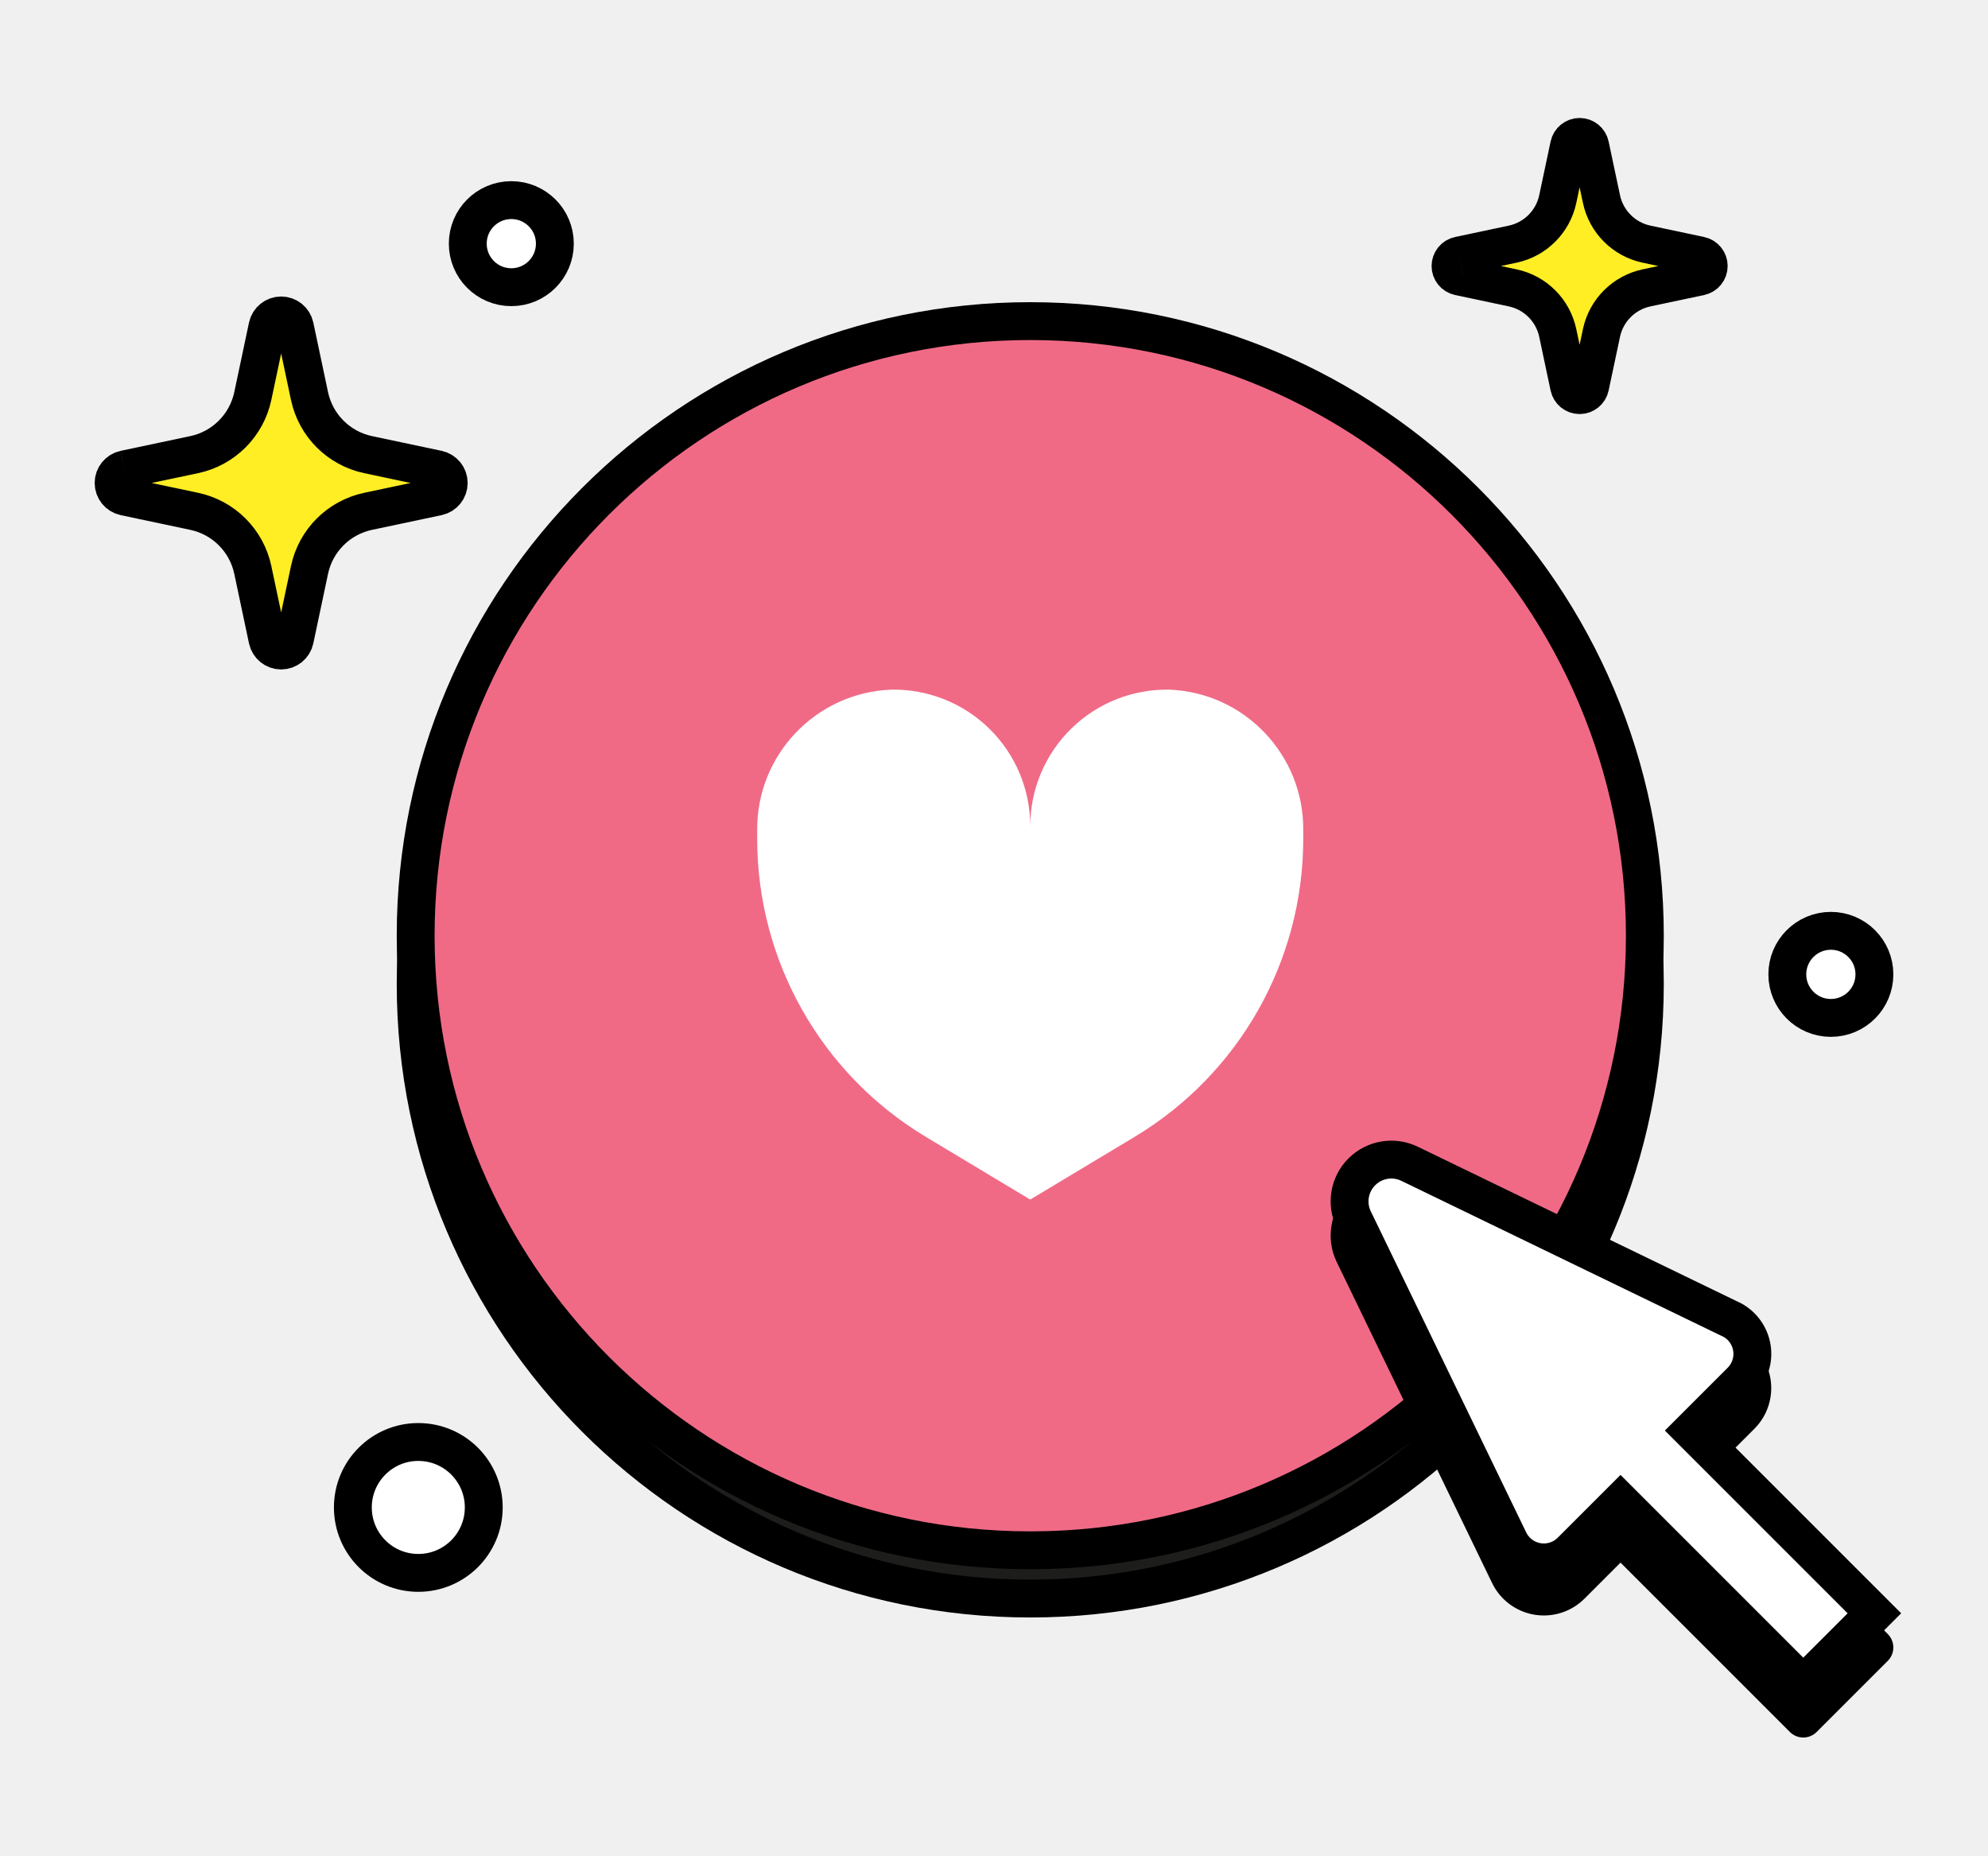
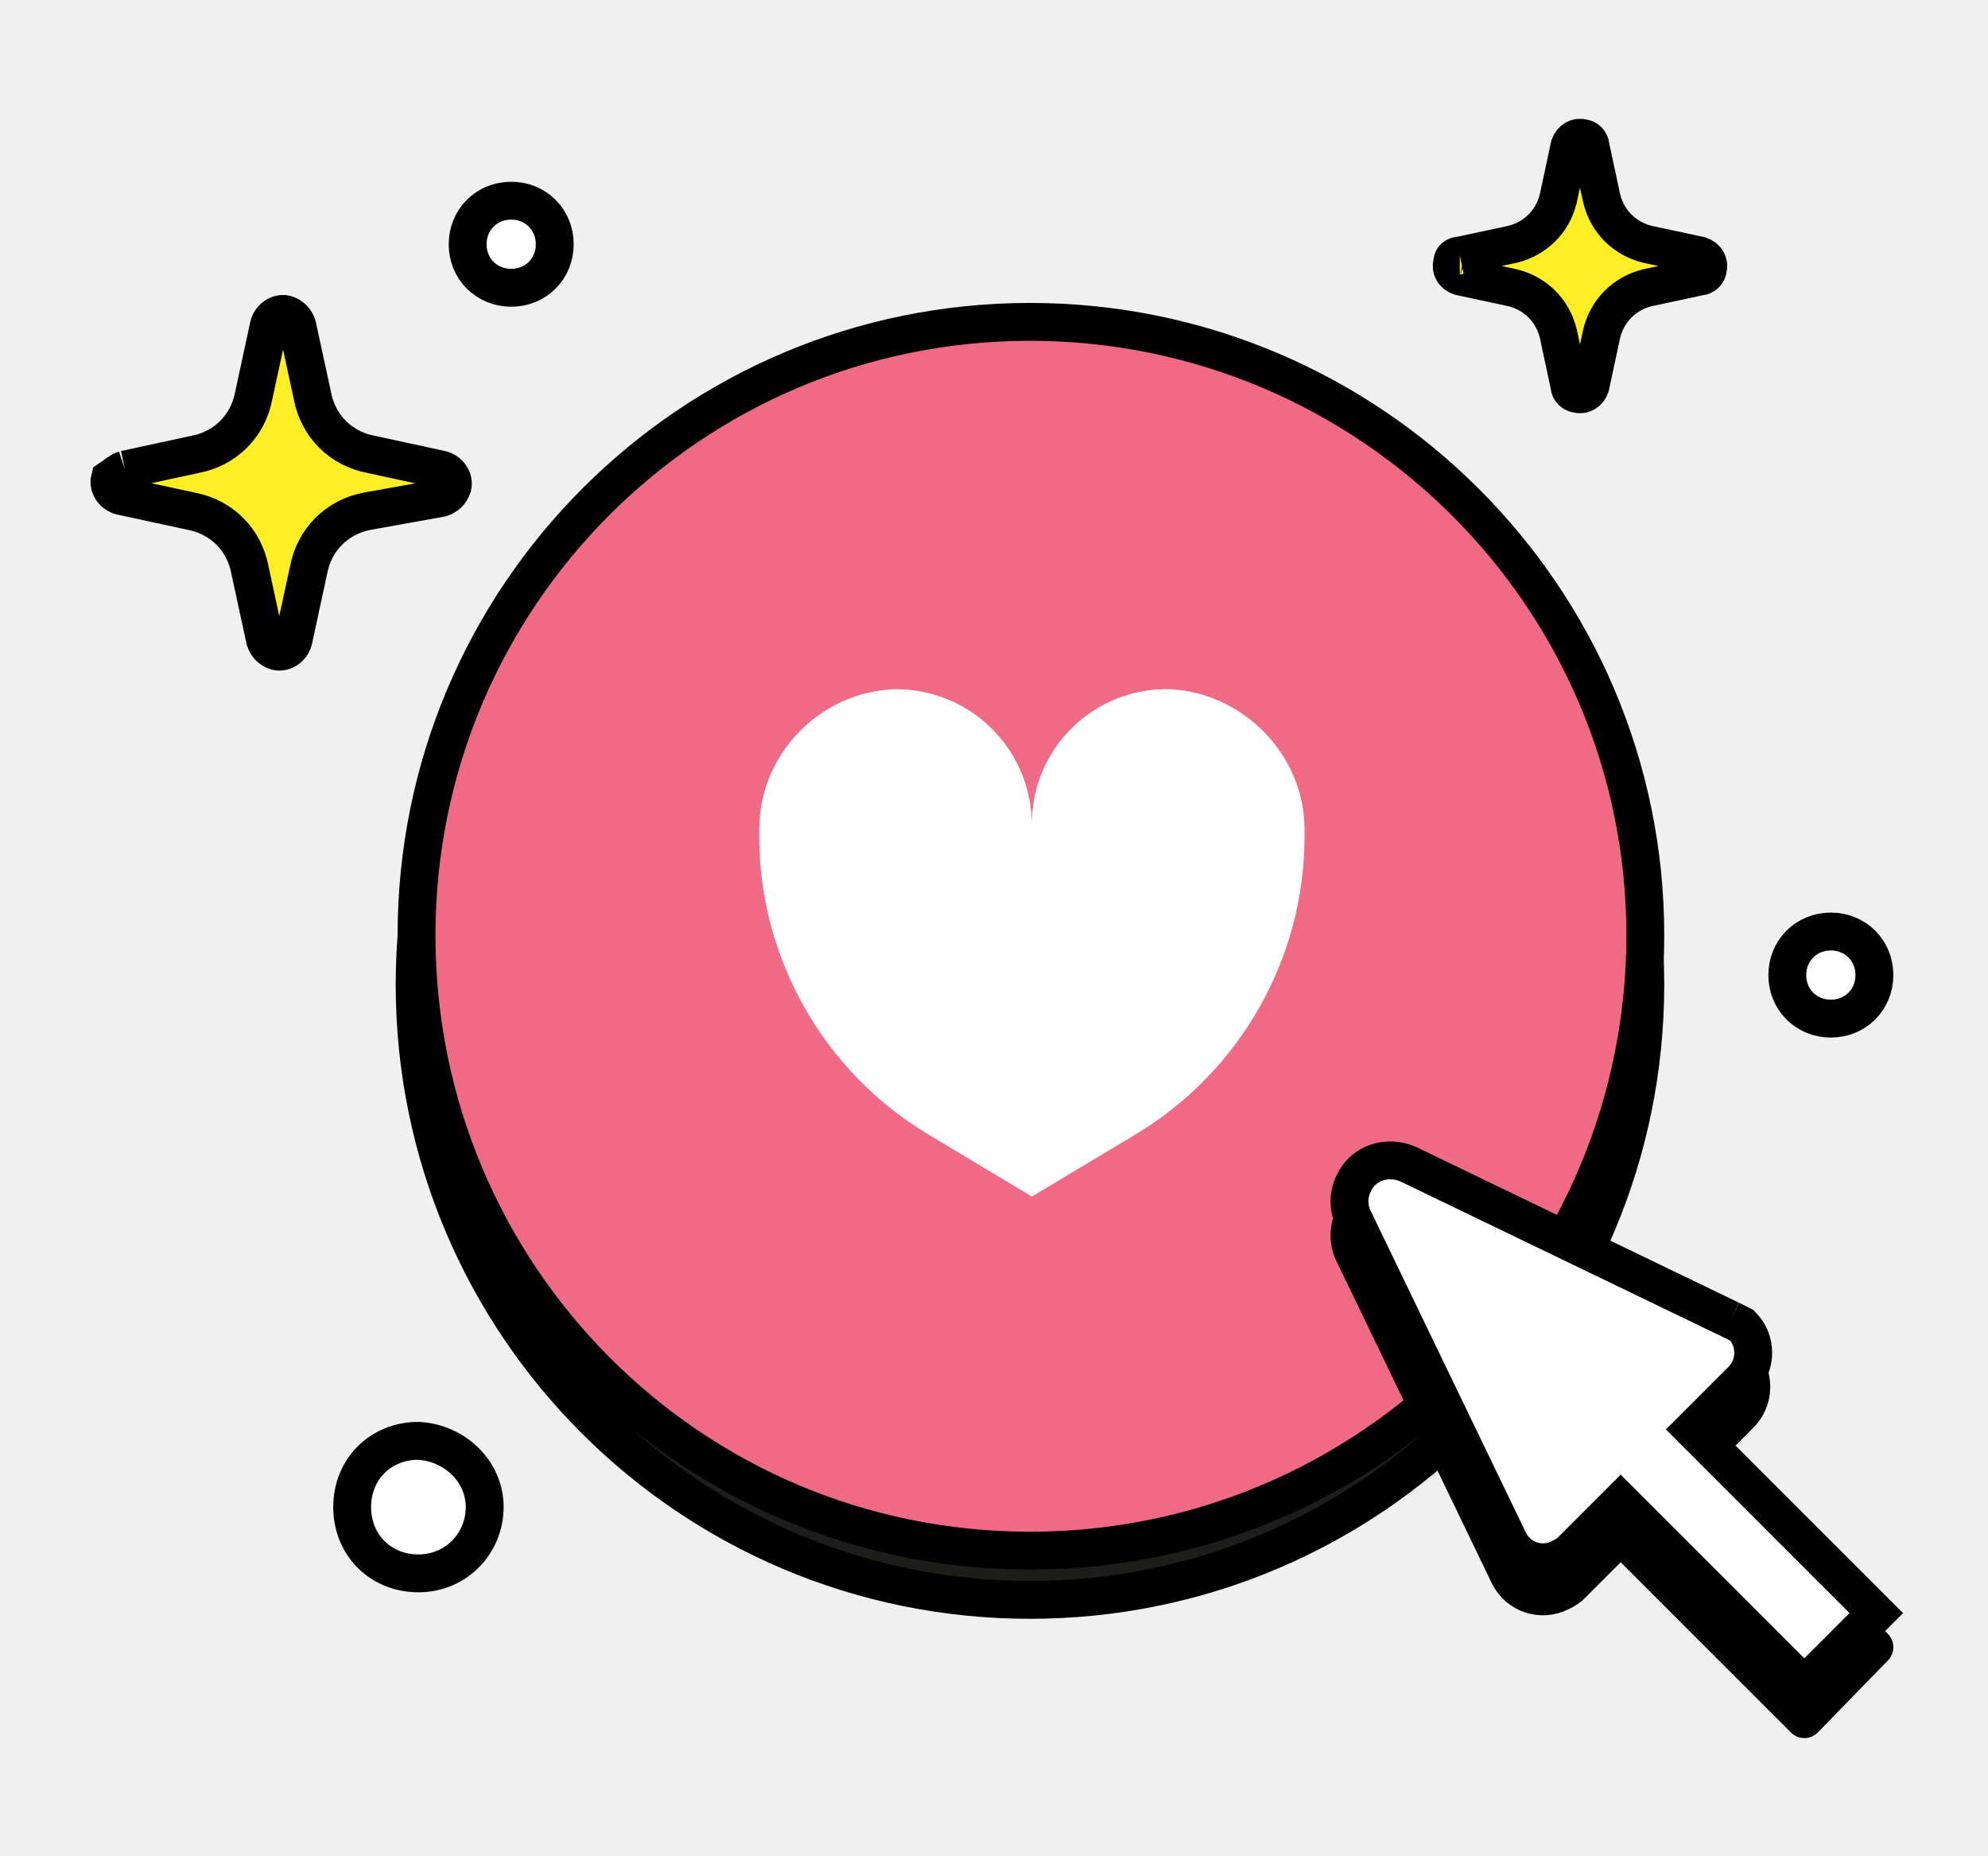
- <svg xmlns="http://www.w3.org/2000/svg" width="105" height="98" viewBox="0 0 105 98">
-   <g id="img" transform="translate(-12991 -404)">
-     <rect id="Rectangle_21741" data-name="Rectangle 21741" width="105" height="98" transform="translate(12991 404)" fill="none" />
-     <g id="Group_115645" data-name="Group 115645" transform="translate(31 -129.037)">
-       <g id="Group_115643" data-name="Group 115643" transform="translate(12980.954 548.997)">
-         <g id="Group_115644" data-name="Group 115644" transform="translate(1 1)">
-           <path id="Path_42613" data-name="Path 42613" d="M65.922,37.7A32.461,32.461,0,1,1,33.461,5.239,32.461,32.461,0,0,1,65.922,37.7" transform="translate(-1 -2.691)" fill="#1d1d1b" />
-           <circle id="Ellipse_743" data-name="Ellipse 743" cx="32.461" cy="32.461" r="32.461" transform="translate(0 2.548)" fill="none" stroke="#000" stroke-linecap="round" stroke-linejoin="round" stroke-width="2" />
-           <path id="Path_42614" data-name="Path 42614" d="M65.922,33.461A32.461,32.461,0,1,1,33.461,1,32.461,32.461,0,0,1,65.922,33.461" transform="translate(-1 -1)" fill="#f06a86" stroke="#000" stroke-linejoin="round" stroke-width="2" />
-           <path id="Path_42616" data-name="Path 42616" d="M52.776,31.717a7.211,7.211,0,0,0-7.346,7.21,7.211,7.211,0,0,0-7.346-7.21,7.369,7.369,0,0,0-7.076,7.449V39.6a18.354,18.354,0,0,0,8.9,15.733l5.52,3.316,5.52-3.316a18.354,18.354,0,0,0,8.9-15.733v-.435a7.369,7.369,0,0,0-7.076-7.449" transform="translate(-12.969 -12.252)" fill="#fff" />
-           <path id="Path_42618" data-name="Path 42618" d="M103.176,86.1,86.219,77.888a2.206,2.206,0,0,0-2.947,2.947l8.207,16.957a2.036,2.036,0,0,0,3.273.553l2.61-2.61,9.652,9.652,3.757-3.757-9.652-9.652,2.61-2.609a2.037,2.037,0,0,0-.553-3.273" transform="translate(-33.725 -31.577)" fill="#1d1d1b" />
-           <path id="Path_42619" data-name="Path 42619" d="M103.176,86.1,86.219,77.888a2.206,2.206,0,0,0-2.947,2.947l8.207,16.957a2.036,2.036,0,0,0,3.273.553l2.61-2.61,9.652,9.652,3.757-3.757-9.652-9.652,2.61-2.609A2.037,2.037,0,0,0,103.176,86.1Z" transform="translate(-33.725 -31.577)" fill="none" stroke="#000" stroke-linecap="round" stroke-linejoin="round" stroke-width="2" />
-           <path id="Path_42620" data-name="Path 42620" d="M103.176,83.1,86.219,74.888a2.206,2.206,0,0,0-2.947,2.947l8.207,16.957a2.036,2.036,0,0,0,3.273.553l2.61-2.61,9.652,9.652,3.757-3.757-9.652-9.652,2.61-2.609a2.037,2.037,0,0,0-.553-3.273" transform="translate(-33.725 -30.381)" fill="#fff" stroke="#000" stroke-width="2" />
-         </g>
-       </g>
-       <path id="Path_42526" data-name="Path 42526" d="M94.655.45l.6,2.832a3.091,3.091,0,0,0,2.383,2.383l2.832.6a.566.566,0,0,1,0,1.108l-2.832.6a3.089,3.089,0,0,0-2.383,2.383l-.6,2.832a.566.566,0,0,1-1.108,0l-.6-2.832a3.09,3.09,0,0,0-2.384-2.383l-2.832-.6a.566.566,0,0,1,0-1.108l2.832-.6a3.09,3.09,0,0,0,2.384-2.383l.6-2.832a.566.566,0,0,1,1.108,0" transform="translate(13036.611 641.188) rotate(-90)" fill="#ffee24" stroke="#000" stroke-width="2" />
-       <path id="Path_42527" data-name="Path 42527" d="M114.536,18.723l.778,3.678a4.014,4.014,0,0,0,3.094,3.094l3.677.778a.736.736,0,0,1,0,1.439l-3.677.778a4.014,4.014,0,0,0-3.094,3.094l-.778,3.678a.736.736,0,0,1-1.439,0l-.778-3.678a4.014,4.014,0,0,0-3.094-3.094l-3.677-.778a.736.736,0,0,1,0-1.439l3.677-.778a4.014,4.014,0,0,0,3.094-3.094l.778-3.678a.736.736,0,0,1,1.439,0" transform="translate(12947.857 672.363) rotate(-90)" fill="#ffee24" stroke="#000" stroke-width="2" />
-       <path id="Path_42622" data-name="Path 42622" d="M254.729,84.113a2.3,2.3,0,1,1-2.3-2.3A2.3,2.3,0,0,1,254.729,84.113Z" transform="translate(12734.577 461.793)" fill="#fff" stroke="#000" stroke-linecap="round" stroke-linejoin="round" stroke-width="2" />
-       <path id="Path_42623" data-name="Path 42623" d="M254.729,84.113a2.3,2.3,0,1,1-2.3-2.3A2.3,2.3,0,0,1,254.729,84.113Z" transform="translate(12804.271 500.387)" fill="#fff" stroke="#000" stroke-linecap="round" stroke-linejoin="round" stroke-width="2" />
-       <path id="Path_42624" data-name="Path 42624" d="M257.039,85.268a3.457,3.457,0,1,1-3.457-3.457A3.457,3.457,0,0,1,257.039,85.268Z" transform="translate(12728.512 527.387)" fill="#fff" stroke="#000" stroke-linecap="round" stroke-linejoin="round" stroke-width="2" />
+ <svg xmlns="http://www.w3.org/2000/svg" version="1.1" x="0px" y="0px" viewBox="0 0 105 98" style="enable-background:new 0 0 105 98;" xml:space="preserve">
+   <style type="text/css">
+ 	.st0{fill:#1D1D1B;}
+ 	.st1{fill:none;stroke:#000000;stroke-width:2;stroke-linecap:round;stroke-linejoin:round;}
+ 	.st2{fill:#F06A86;stroke:#000000;stroke-width:2;stroke-linejoin:round;}
+ 	.st3{fill:#FFFFFF;}
+ 	.st4{fill:#FFFFFF;stroke:#000000;stroke-width:2;}
+ 	.st5{fill:#FFEE24;stroke:#000000;stroke-width:2;}
+ 	.st6{fill:#FFFFFF;stroke:#000000;stroke-width:2;stroke-linecap:round;stroke-linejoin:round;}
+ 
+ 
+ 	.ckick{transform-origin: 18% 90%;animation: ckick linear infinite 2.8s;}
+ 	@keyframes ckick {
+ 		0% {transform:scale(1);}	
+ 		10% {transform:scale(0.9);}	
+ 		20% {transform:scale(1);}	
+ 		30% {transform:scale(1);}	
+ 		40% {transform:scale(0.9);}	
+ 		50% {transform:scale(1);}
+ 		100% {transform:scale(1);}
+ 		}
+ 	.mouse{transform-origin: 70% 70%;animation: mouse linear infinite 2.8s;}
+ 	@keyframes mouse {
+ 		0% {transform:rotate( 0deg );}	
+ 		10% {transform:rotate( -10deg );}	
+ 		20% {transform:rotate( 0deg );}	
+ 		30% {transform:rotate( 0deg );}	
+ 		40% {transform:rotate( -10deg );}	
+ 		50% {transform:rotate( 0deg );}
+ 		100% {transform:rotate( 0deg );}
+ 		}
+ 
+ 	.star{animation: fade linear infinite 3s;}
+ 	.star2{animation: fade linear infinite 3.5s;}
+ 	.star3{transform-origin: 25% 12%; animation: star linear infinite 4.5s;}
+ 	.star4{transform-origin: 90% 50%; animation: star linear infinite 4s;}
+ 	.star5{transform-origin: 20% 85%; animation: star linear infinite 5s;}
+ 	@keyframes fade {
+ 	0% {opacity:1;}
+ 	10% {opacity:0;}
+ 	20% {opacity:1;}
+ 	30% {opacity:1;}
+ 	40% {opacity:0;}
+ 	50% {opacity:1;}
+ 	100% {opacity:1;}
+ 	}
+ 	@keyframes star {
+ 	0% {transform:scale(1);}	
+ 	10% {transform:scale(0.7);}	
+ 	20% {transform:scale(1.15);}	
+ 	30% {transform:scale(1.15);}	
+ 	40% {transform:scale(0.7);}	
+ 	50% {transform:scale(1);}
+ 	100% {transform:scale(1);}
+ 	}
+ </style>
+   <g id="body">
+     <g class="ckick">
+       <path id="Path_42613" class="st0" d="M86.9,52c0,17.9-14.5,32.5-32.5,32.5S22,69.9,22,52s14.5-32.5,32.5-32.5S86.9,34,86.9,52    C86.9,52,86.9,52,86.9,52" />
+       <circle id="Ellipse_743" class="st1" cx="54.4" cy="52" r="32.5" />
+       <path id="Path_42614" class="st2" d="M86.9,49.4c0,17.9-14.5,32.5-32.5,32.5S22,67.3,22,49.4S36.5,17,54.4,17c0,0,0,0,0,0    C72.3,17,86.9,31.5,86.9,49.4" />
+       <path id="Path_42616" class="st3" d="M61.8,36.4c-4-0.1-7.3,3.1-7.3,7.1c0,0,0,0.1,0,0.1c0-4-3.2-7.2-7.2-7.2c0,0-0.1,0-0.1,0    c-4,0.2-7.1,3.5-7.1,7.4v0.4c0,6.4,3.4,12.4,8.9,15.7l5.5,3.3l5.5-3.3c5.5-3.3,8.9-9.3,8.9-15.7v-0.4    C68.9,39.9,65.7,36.6,61.8,36.4" />
+     </g>
+     <g class="mouse">
+       <path id="Path_42618" class="st0" d="M91.4,71.5l-17-8.2c-1.1-0.5-2.4-0.1-2.9,1c-0.3,0.6-0.3,1.3,0,1.9l8.2,17    c0.5,1,1.7,1.4,2.7,0.9c0.2-0.1,0.4-0.2,0.6-0.4l2.6-2.6l9.7,9.7L99,87l-9.7-9.7l2.6-2.6c0.8-0.8,0.8-2.1,0-2.9    C91.8,71.7,91.6,71.6,91.4,71.5" />
+       <path id="Path_42619" class="st1" d="M91.4,71.5l-17-8.2c-1.1-0.5-2.4-0.1-2.9,1c-0.3,0.6-0.3,1.3,0,1.9l8.2,17    c0.5,1,1.7,1.4,2.7,0.9c0.2-0.1,0.4-0.2,0.6-0.4l2.6-2.6l9.7,9.7L99,87l-9.7-9.7l2.6-2.6c0.8-0.8,0.8-2.1,0-2.9    C91.8,71.7,91.6,71.6,91.4,71.5z" />
+       <path id="Path_42620" class="st4" d="M91.4,69.7l-17-8.2c-1.1-0.5-2.4-0.1-2.9,1c-0.3,0.6-0.3,1.3,0,1.9l8.2,17    c0.5,1,1.7,1.4,2.7,0.9c0.2-0.1,0.4-0.2,0.6-0.4l2.6-2.6l9.7,9.7l3.8-3.8l-9.7-9.7l2.6-2.6c0.8-0.8,0.8-2.1,0-2.9    C91.8,69.9,91.6,69.8,91.4,69.7" />
+     </g>
+   </g>
+   <g id="star">
+     <g class="star">
+       <path id="Path_42526" class="st5" d="M77.1,13.5l2.8-0.6c1.2-0.3,2.1-1.2,2.4-2.4l0.6-2.8c0.1-0.3,0.4-0.5,0.7-0.4   c0.2,0,0.4,0.2,0.4,0.4l0.6,2.8c0.3,1.2,1.2,2.1,2.4,2.4l2.8,0.6c0.3,0.1,0.5,0.4,0.4,0.7c0,0.2-0.2,0.4-0.4,0.4L87,15.2   c-1.2,0.3-2.1,1.2-2.4,2.4L84,20.4c-0.1,0.3-0.4,0.5-0.7,0.4c-0.2,0-0.4-0.2-0.4-0.4l-0.6-2.8c-0.3-1.2-1.2-2.1-2.4-2.4l-2.8-0.6   c-0.3-0.1-0.5-0.4-0.4-0.7C76.7,13.7,76.8,13.5,77.1,13.5" />
+     </g>
+     <g class="star2">
+       <path id="Path_42527" class="st5" d="M6.6,24.8l3.7-0.8c1.6-0.3,2.8-1.5,3.1-3.1l0.8-3.7c0.1-0.4,0.5-0.7,0.9-0.6   c0.3,0.1,0.5,0.3,0.6,0.6l0.8,3.7c0.3,1.6,1.5,2.8,3.1,3.1l3.7,0.8c0.4,0.1,0.7,0.5,0.6,0.9c-0.1,0.3-0.3,0.5-0.6,0.6L19.4,27   c-1.6,0.3-2.8,1.5-3.1,3.1l-0.8,3.7c-0.1,0.4-0.5,0.7-0.9,0.6c-0.3-0.1-0.5-0.3-0.6-0.6l-0.8-3.7c-0.3-1.6-1.5-2.8-3.1-3.1   l-3.7-0.8c-0.4-0.1-0.7-0.5-0.6-0.9C6.1,25.1,6.3,24.9,6.6,24.8" />
+     </g>
+   </g>
+   <g id="dot">
+     <g class="star3">
+       <path id="Path_42622" class="st6" d="M29.3,12.9c0,1.3-1,2.3-2.3,2.3s-2.3-1-2.3-2.3c0-1.3,1-2.3,2.3-2.3S29.3,11.6,29.3,12.9    L29.3,12.9z" />
+     </g>
+     <g class="star4">
+       <path id="Path_42623" class="st6" d="M99,51.5c0,1.3-1,2.3-2.3,2.3s-2.3-1-2.3-2.3c0-1.3,1-2.3,2.3-2.3S99,50.2,99,51.5L99,51.5z" />
+     </g>
+     <g class="star5">
+       <path id="Path_42624" class="st6" d="M25.6,79.6c0,1.9-1.5,3.5-3.5,3.5s-3.5-1.5-3.5-3.5s1.5-3.5,3.5-3.5    C24,76.2,25.6,77.7,25.6,79.6L25.6,79.6z" />
    </g>
  </g>
</svg>
